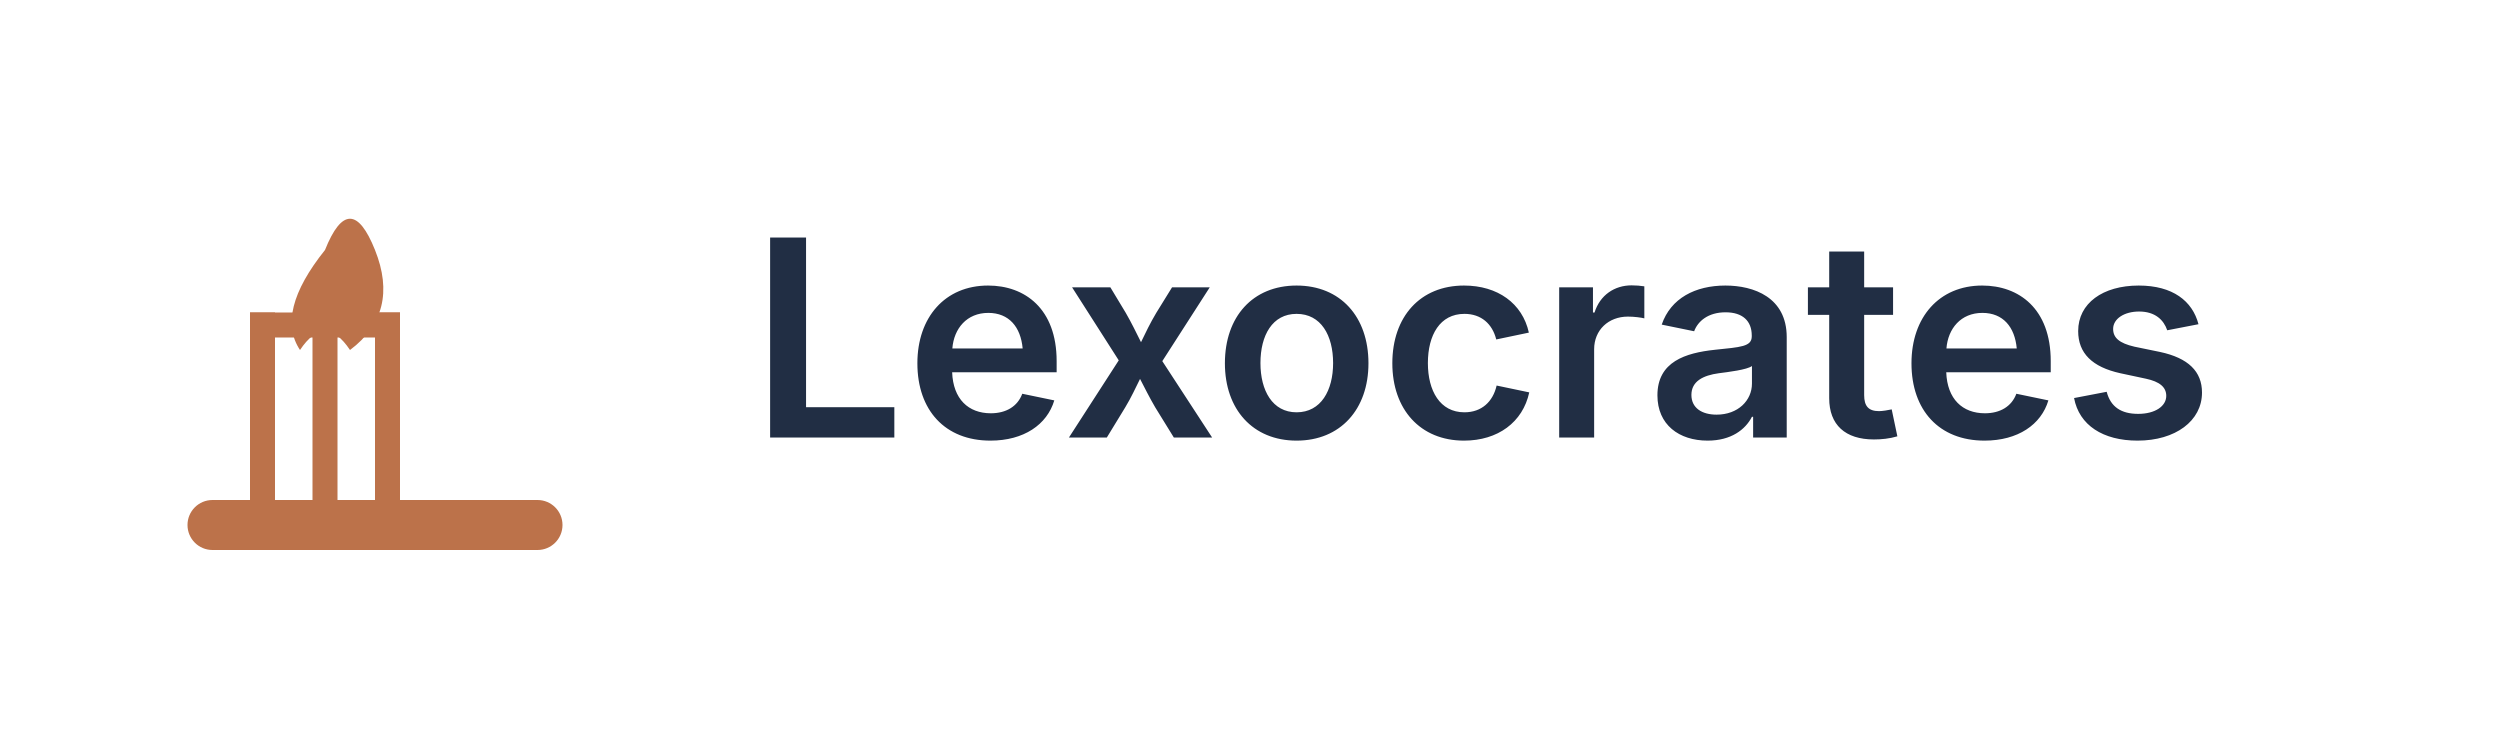
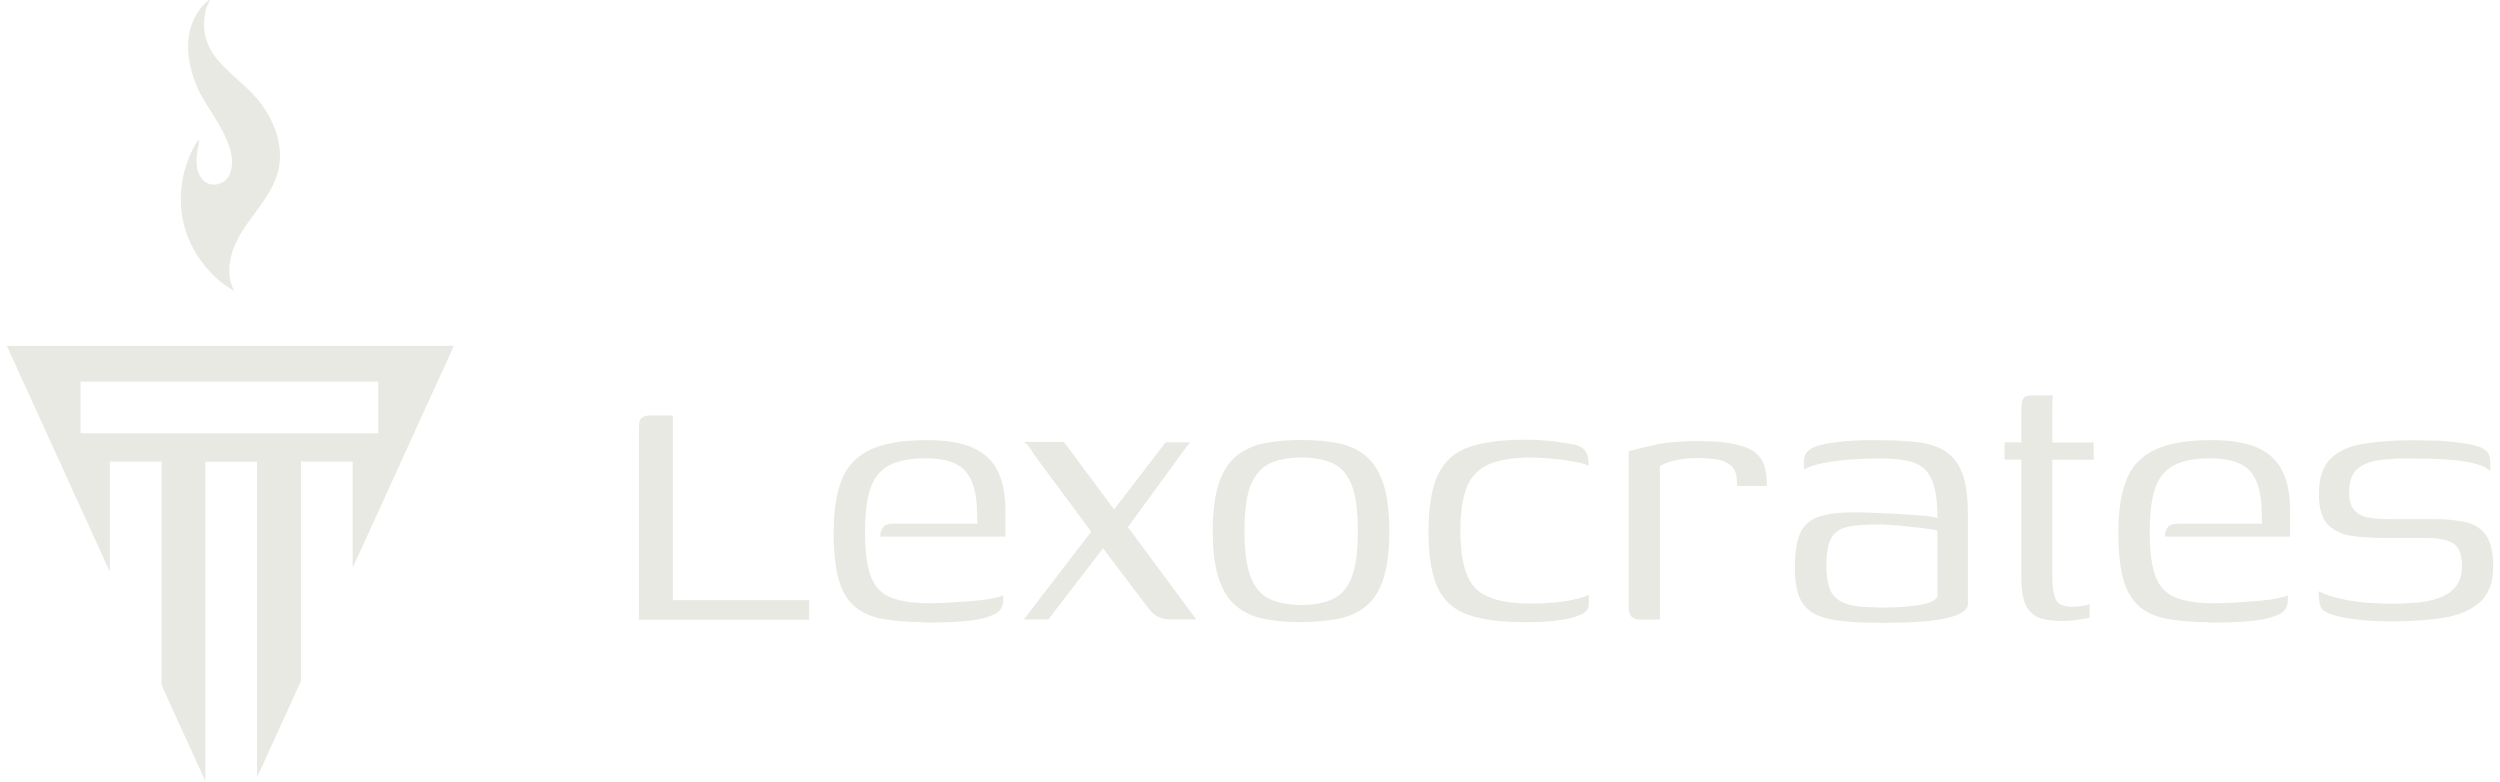
- <svg xmlns="http://www.w3.org/2000/svg" width="200" height="60" viewBox="0 0 200 60">
-   <g id="emblem">
-     <rect x="15" y="40" width="30" height="4" fill="#BC724A" rx="2" />
-     <rect x="20" y="25" width="2" height="15" fill="#BC724A" />
-     <rect x="25" y="25" width="2" height="15" fill="#BC724A" />
-     <rect x="30" y="25" width="2" height="15" fill="#BC724A" />
-     <rect x="20" y="25" width="12" height="2" fill="#BC724A" />
-     <path d="M26 20 Q28 15 30 20 Q32 25 28 28 Q26 25 24 28 Q22 25 26 20" fill="#BC724A" />
-   </g>
-   <text x="60" y="35" font-family="Inter, sans-serif" font-size="22" font-weight="600" fill="#212E44" text-anchor="start">
-     Lexocrates
-   </text>
+ <svg xmlns="http://www.w3.org/2000/svg" width="256" height="80" viewBox="0 0 256 80" fill="none">
+   <path d="M68.895 42.529V61.455H82.854V63.461H65.429V44.044C65.429 43.708 65.444 43.441 65.472 43.23C65.5 43.02 65.612 42.852 65.794 42.725C65.977 42.599 66.257 42.543 66.664 42.543H68.895V42.529Z" fill="#E9E9E3" />
+   <path d="M94.68 63.713C92.927 63.713 91.44 63.587 90.247 63.349C89.055 63.11 88.087 62.647 87.385 61.988C86.67 61.314 86.151 60.388 85.842 59.196C85.533 58.003 85.365 56.446 85.365 54.538C85.365 52.35 85.632 50.568 86.179 49.165C86.726 47.762 87.694 46.738 89.083 46.065C90.472 45.391 92.436 45.068 94.947 45.068C96.883 45.068 98.44 45.321 99.605 45.84C100.769 46.359 101.625 47.145 102.158 48.211C102.691 49.277 102.958 50.652 102.958 52.35V54.945H90.135C90.135 54.58 90.219 54.272 90.401 54.019C90.584 53.767 90.921 53.626 91.398 53.626H100.082L100.04 52.307C100.012 50.428 99.605 49.067 98.833 48.211C98.061 47.369 96.715 46.934 94.807 46.934C93.193 46.934 91.945 47.173 91.033 47.664C90.121 48.155 89.49 48.941 89.125 50.035C88.76 51.129 88.578 52.616 88.578 54.496C88.578 56.502 88.788 58.017 89.195 59.07C89.602 60.122 90.289 60.823 91.271 61.202C92.239 61.581 93.558 61.777 95.228 61.777C95.803 61.777 96.462 61.749 97.206 61.707C97.949 61.665 98.693 61.609 99.45 61.553C100.208 61.497 100.881 61.413 101.471 61.3C102.06 61.188 102.481 61.076 102.719 60.964V61.511C102.719 61.819 102.635 62.1 102.467 62.38C102.298 62.647 101.962 62.886 101.443 63.068C100.769 63.334 99.871 63.517 98.735 63.615C97.599 63.713 96.238 63.755 94.666 63.755L94.68 63.713Z" fill="#E9E9E3" />
+   <path d="M104.824 63.447L111.74 54.44L106.002 46.71C105.792 46.373 105.595 46.092 105.427 45.84C105.259 45.601 105.076 45.405 104.852 45.251H108.948L114.083 52.167L119.358 45.293H121.911C121.785 45.419 121.673 45.545 121.547 45.7C121.42 45.854 121.294 46.036 121.14 46.247L115.5 53.977L122.501 63.432H119.905C119.414 63.432 118.993 63.348 118.629 63.18C118.264 63.012 117.927 62.731 117.632 62.338L112.947 56.151L107.349 63.432H104.796L104.824 63.447Z" fill="#E9E9E3" />
+   <path d="M133.261 63.713C131.872 63.713 130.609 63.601 129.515 63.391C128.407 63.18 127.453 62.759 126.653 62.114C125.853 61.483 125.236 60.543 124.815 59.294C124.394 58.045 124.184 56.418 124.184 54.384C124.184 52.35 124.394 50.722 124.815 49.474C125.236 48.225 125.853 47.285 126.653 46.654C127.453 46.022 128.407 45.587 129.515 45.377C130.623 45.167 131.872 45.054 133.261 45.054C134.65 45.054 135.856 45.167 136.964 45.377C138.073 45.587 139.013 46.008 139.812 46.654C140.598 47.285 141.201 48.225 141.636 49.474C142.057 50.722 142.268 52.35 142.268 54.384C142.268 56.418 142.057 58.102 141.636 59.336C141.215 60.585 140.612 61.511 139.812 62.128C139.027 62.745 138.073 63.166 136.964 63.377C135.856 63.587 134.622 63.699 133.261 63.699V63.713ZM133.261 61.946C134.467 61.946 135.505 61.763 136.375 61.398C137.245 61.034 137.904 60.318 138.353 59.266C138.802 58.2 139.041 56.586 139.041 54.398C139.041 52.209 138.816 50.596 138.353 49.53C137.904 48.464 137.245 47.762 136.375 47.397C135.505 47.032 134.467 46.85 133.261 46.85C132.054 46.85 131.016 47.032 130.146 47.397C129.276 47.762 128.617 48.477 128.14 49.53C127.663 50.596 127.439 52.209 127.439 54.398C127.439 56.586 127.677 58.2 128.14 59.266C128.603 60.332 129.276 61.034 130.146 61.398C131.016 61.763 132.054 61.946 133.261 61.946Z" fill="#E9E9E3" />
+   <path d="M156.142 63.713C153.771 63.713 151.863 63.475 150.418 62.984C148.973 62.493 147.907 61.595 147.262 60.276C146.616 58.957 146.28 57.021 146.28 54.482C146.28 51.943 146.602 49.937 147.262 48.576C147.921 47.215 148.973 46.275 150.418 45.784C151.877 45.279 153.785 45.026 156.142 45.026C156.928 45.026 157.672 45.054 158.345 45.111C159.032 45.167 159.804 45.279 160.688 45.433C161.179 45.489 161.572 45.602 161.866 45.77C162.175 45.938 162.385 46.163 162.498 46.457C162.624 46.752 162.68 47.159 162.68 47.706C162.343 47.523 161.824 47.369 161.109 47.257C160.393 47.131 159.65 47.032 158.864 46.962C158.078 46.892 157.377 46.85 156.774 46.85C154.95 46.85 153.519 47.089 152.453 47.552C151.386 48.029 150.643 48.8 150.208 49.866C149.773 50.947 149.549 52.42 149.549 54.3C149.549 56.179 149.759 57.667 150.18 58.775C150.601 59.883 151.344 60.669 152.411 61.118C153.477 61.567 154.922 61.805 156.774 61.805C157.615 61.805 158.429 61.763 159.187 61.693C159.944 61.623 160.632 61.511 161.263 61.37C161.88 61.23 162.357 61.076 162.694 60.893V61.889C162.694 62.338 162.413 62.703 161.852 62.956C161.291 63.208 160.519 63.405 159.551 63.531C158.583 63.657 157.447 63.713 156.142 63.713Z" fill="#E9E9E3" />
+   <path d="M169.962 63.447H167.955C167.562 63.447 167.268 63.349 167.071 63.152C166.875 62.956 166.777 62.577 166.777 62.044V46.219C167.45 46.008 168.362 45.784 169.527 45.532C170.691 45.279 172.136 45.167 173.876 45.167C175.517 45.167 176.808 45.279 177.762 45.504C178.716 45.728 179.417 46.037 179.852 46.443C180.287 46.836 180.582 47.313 180.722 47.874C180.862 48.436 180.932 49.067 180.932 49.768H177.888L177.846 49.137C177.818 48.436 177.593 47.931 177.159 47.608C176.738 47.285 176.233 47.089 175.657 47.019C175.082 46.949 174.507 46.906 173.932 46.906C173.048 46.906 172.276 46.977 171.589 47.131C170.901 47.285 170.368 47.482 169.976 47.72V63.461L169.962 63.447Z" fill="#E9E9E3" />
+   <path d="M192.296 63.77C190.5 63.77 189.055 63.685 187.933 63.503C186.811 63.321 185.955 63.012 185.366 62.577C184.776 62.142 184.37 61.553 184.131 60.823C183.907 60.094 183.794 59.196 183.794 58.144C183.794 56.601 183.977 55.408 184.342 54.594C184.706 53.781 185.338 53.219 186.25 52.911C187.161 52.602 188.368 52.462 189.883 52.462C190.641 52.462 191.468 52.49 192.366 52.532C193.264 52.574 194.12 52.616 194.962 52.672C195.789 52.715 196.519 52.771 197.15 52.827C197.768 52.883 198.188 52.967 198.399 53.051C198.399 51.662 198.273 50.554 198.034 49.726C197.796 48.913 197.417 48.295 196.926 47.902C196.421 47.51 195.803 47.257 195.06 47.131C194.316 47.005 193.461 46.949 192.493 46.949C191.525 46.949 190.486 46.99 189.462 47.061C188.452 47.131 187.512 47.257 186.67 47.425C185.829 47.594 185.169 47.818 184.72 48.085V47.397C184.72 46.766 184.903 46.317 185.296 46.051C185.674 45.798 186.109 45.616 186.586 45.532C187.161 45.377 188.003 45.265 189.112 45.167C190.22 45.083 191.384 45.041 192.591 45.083C194.134 45.083 195.467 45.153 196.575 45.307C197.683 45.461 198.595 45.784 199.325 46.289C200.054 46.794 200.601 47.538 200.966 48.534C201.331 49.53 201.513 50.905 201.513 52.63V62.002C201.331 62.605 200.531 63.054 199.1 63.349C197.669 63.643 195.411 63.784 192.324 63.784L192.296 63.77ZM192.296 62.212C193.685 62.212 194.807 62.17 195.635 62.072C196.463 61.988 197.108 61.862 197.543 61.707C197.978 61.553 198.259 61.356 198.385 61.118V54.342C198.118 54.258 197.599 54.16 196.856 54.075C196.112 53.991 195.326 53.907 194.513 53.823C193.699 53.753 192.998 53.711 192.422 53.711C191.118 53.711 190.066 53.781 189.266 53.935C188.466 54.089 187.891 54.468 187.54 55.071C187.19 55.675 187.021 56.615 187.021 57.891C187.021 58.887 187.147 59.715 187.386 60.346C187.624 60.978 188.115 61.455 188.859 61.749C189.603 62.058 190.753 62.198 192.296 62.198V62.212Z" fill="#E9E9E3" />
+   <path d="M211.081 63.587C210.057 63.587 209.243 63.461 208.668 63.194C208.093 62.942 207.672 62.493 207.391 61.847C207.125 61.216 206.984 60.346 206.984 59.252V47.061H205.259V45.293H206.984V42.024C206.984 41.575 207.026 41.224 207.097 41C207.167 40.776 207.307 40.635 207.489 40.565C207.672 40.509 207.924 40.481 208.261 40.481H210.211C210.211 40.481 210.211 40.677 210.183 40.874C210.169 41.07 210.155 41.351 210.155 41.715V45.307H214.392V47.075H210.155V58.901C210.155 60.08 210.281 60.922 210.52 61.398C210.758 61.889 211.305 62.128 212.161 62.128C212.498 62.128 212.849 62.1 213.213 62.044C213.578 61.988 213.831 61.918 213.985 61.861V63.264C213.803 63.292 213.452 63.349 212.933 63.447C212.414 63.545 211.796 63.587 211.067 63.587H211.081Z" fill="#E9E9E3" />
+   <path d="M226.233 63.713C224.479 63.713 222.992 63.587 221.8 63.349C220.607 63.11 219.639 62.647 218.938 61.988C218.222 61.314 217.703 60.388 217.394 59.196C217.086 58.003 216.917 56.446 216.917 54.538C216.917 52.35 217.184 50.568 217.731 49.165C218.278 47.762 219.246 46.738 220.635 46.065C222.024 45.391 223.988 45.068 226.499 45.068C228.436 45.068 229.993 45.321 231.157 45.84C232.322 46.359 233.177 47.145 233.711 48.211C234.244 49.277 234.51 50.652 234.51 52.35V54.945H221.687C221.687 54.58 221.772 54.272 221.954 54.019C222.136 53.767 222.473 53.626 222.95 53.626H231.634L231.592 52.307C231.564 50.428 231.157 49.067 230.386 48.211C229.614 47.369 228.267 46.934 226.359 46.934C224.746 46.934 223.497 47.173 222.585 47.664C221.673 48.155 221.042 48.941 220.677 50.035C220.313 51.129 220.13 52.616 220.13 54.496C220.13 56.502 220.341 58.017 220.747 59.07C221.154 60.122 221.842 60.823 222.824 61.202C223.792 61.581 225.111 61.777 226.78 61.777C227.355 61.777 228.015 61.749 228.758 61.707C229.502 61.665 230.245 61.609 231.003 61.553C231.76 61.497 232.434 61.413 233.023 61.3C233.612 61.188 234.033 61.076 234.272 60.964V61.511C234.272 61.819 234.188 62.1 234.019 62.38C233.851 62.647 233.514 62.886 232.995 63.068C232.322 63.334 231.424 63.517 230.287 63.615C229.151 63.713 227.79 63.755 226.219 63.755L226.233 63.713Z" fill="#E9E9E3" />
+   <path d="M245.144 63.629C244.625 63.629 243.98 63.615 243.208 63.587C242.437 63.559 241.651 63.489 240.837 63.377C240.038 63.264 239.308 63.11 238.677 62.9C238.368 62.773 238.13 62.661 237.947 62.535C237.765 62.409 237.639 62.198 237.555 61.904C237.484 61.595 237.442 61.146 237.442 60.543C238.116 60.879 238.901 61.146 239.813 61.342C240.725 61.539 241.637 61.665 242.549 61.735C243.461 61.791 244.219 61.819 244.822 61.819C245.734 61.819 246.618 61.777 247.487 61.707C248.357 61.637 249.129 61.469 249.83 61.202C250.532 60.95 251.079 60.557 251.486 60.038C251.893 59.519 252.103 58.845 252.103 57.989C252.103 56.741 251.78 55.955 251.149 55.604C250.518 55.254 249.648 55.085 248.554 55.085H243.966C242.844 55.085 241.791 55.015 240.809 54.875C239.827 54.735 239.014 54.356 238.396 53.739C237.779 53.121 237.456 52.069 237.456 50.582C237.456 48.969 237.849 47.776 238.635 46.99C239.421 46.205 240.543 45.686 241.974 45.447C243.419 45.209 245.088 45.083 246.996 45.083C247.698 45.083 248.525 45.096 249.494 45.125C250.462 45.153 251.387 45.251 252.271 45.391C252.875 45.475 253.38 45.602 253.801 45.728C254.207 45.868 254.516 46.05 254.712 46.303C254.909 46.541 255.007 46.892 255.007 47.355V48.267C254.74 47.959 254.277 47.72 253.646 47.538C253.015 47.355 252.271 47.215 251.444 47.131C250.616 47.047 249.746 46.99 248.876 46.976C247.992 46.962 247.179 46.948 246.421 46.948C245.453 46.948 244.513 47.005 243.601 47.131C242.689 47.257 241.96 47.552 241.399 48.015C240.837 48.492 240.557 49.277 240.557 50.4C240.557 51.255 240.739 51.873 241.104 52.265C241.469 52.658 241.96 52.911 242.577 53.009C243.194 53.121 243.91 53.163 244.696 53.163H249.381C250.532 53.163 251.556 53.261 252.454 53.458C253.352 53.654 254.039 54.089 254.544 54.777C255.049 55.464 255.302 56.53 255.302 57.989C255.302 59.603 254.867 60.809 253.983 61.623C253.099 62.437 251.893 62.984 250.363 63.236C248.834 63.489 247.095 63.629 245.158 63.629H245.144Z" fill="#E9E9E3" />
+   <path d="M11.248 47.271H16.538V70.139L21.027 80.001V47.285H26.316V79.609L30.819 69.746V47.271H36.108V58.158L46.476 35.416H0.698L11.248 58.551V47.285V47.271ZM8.246 39.078H38.732V44.367H8.246V39.078Z" fill="#E9E9E3" />
+   <path d="M23.931 29.763C23.566 29.566 23.216 29.328 22.879 29.075C20.999 27.658 19.526 25.512 18.895 23.239C18.081 20.293 18.6 17.01 20.213 14.443C20.284 14.331 20.424 14.316 20.382 14.569C20.255 15.299 19.736 17.235 20.718 18.357C21.546 19.311 23.033 18.918 23.482 17.936C24.745 15.116 21.392 11.567 20.284 9.126C19.035 6.362 18.614 2.911 20.845 0.498C20.901 0.442 21.308 0.063 21.336 0.049C21.448 -0.035 21.518 -0.021 21.434 0.147C21.279 0.498 21.083 0.876 21.013 1.283C20.115 6.067 24.534 7.568 26.835 10.753C28.098 12.521 28.925 14.723 28.603 16.926C28.07 20.475 24.619 22.664 23.707 26.087C23.37 27.336 23.37 28.584 23.959 29.763H23.931Z" fill="#E9E9E3" />
</svg>
